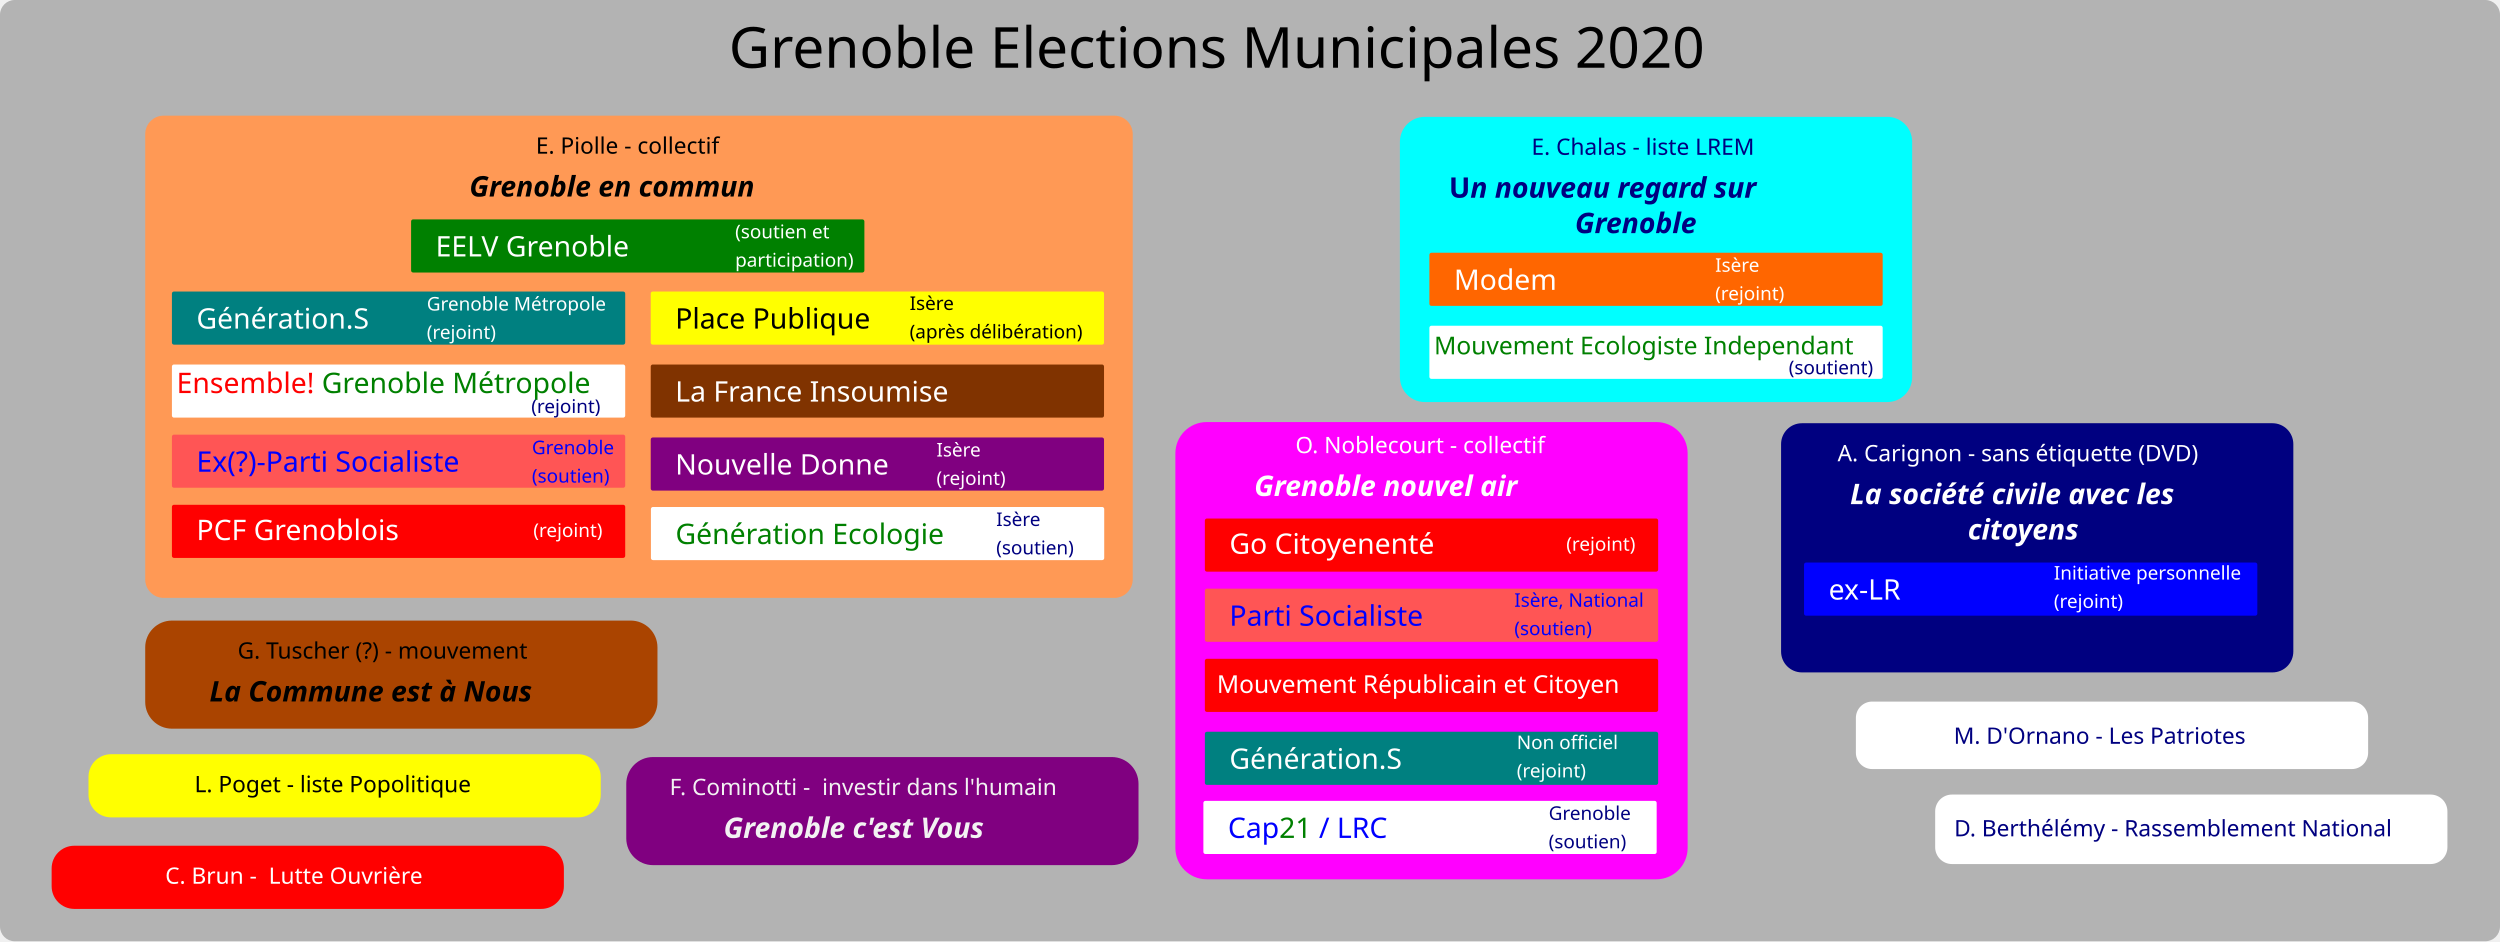
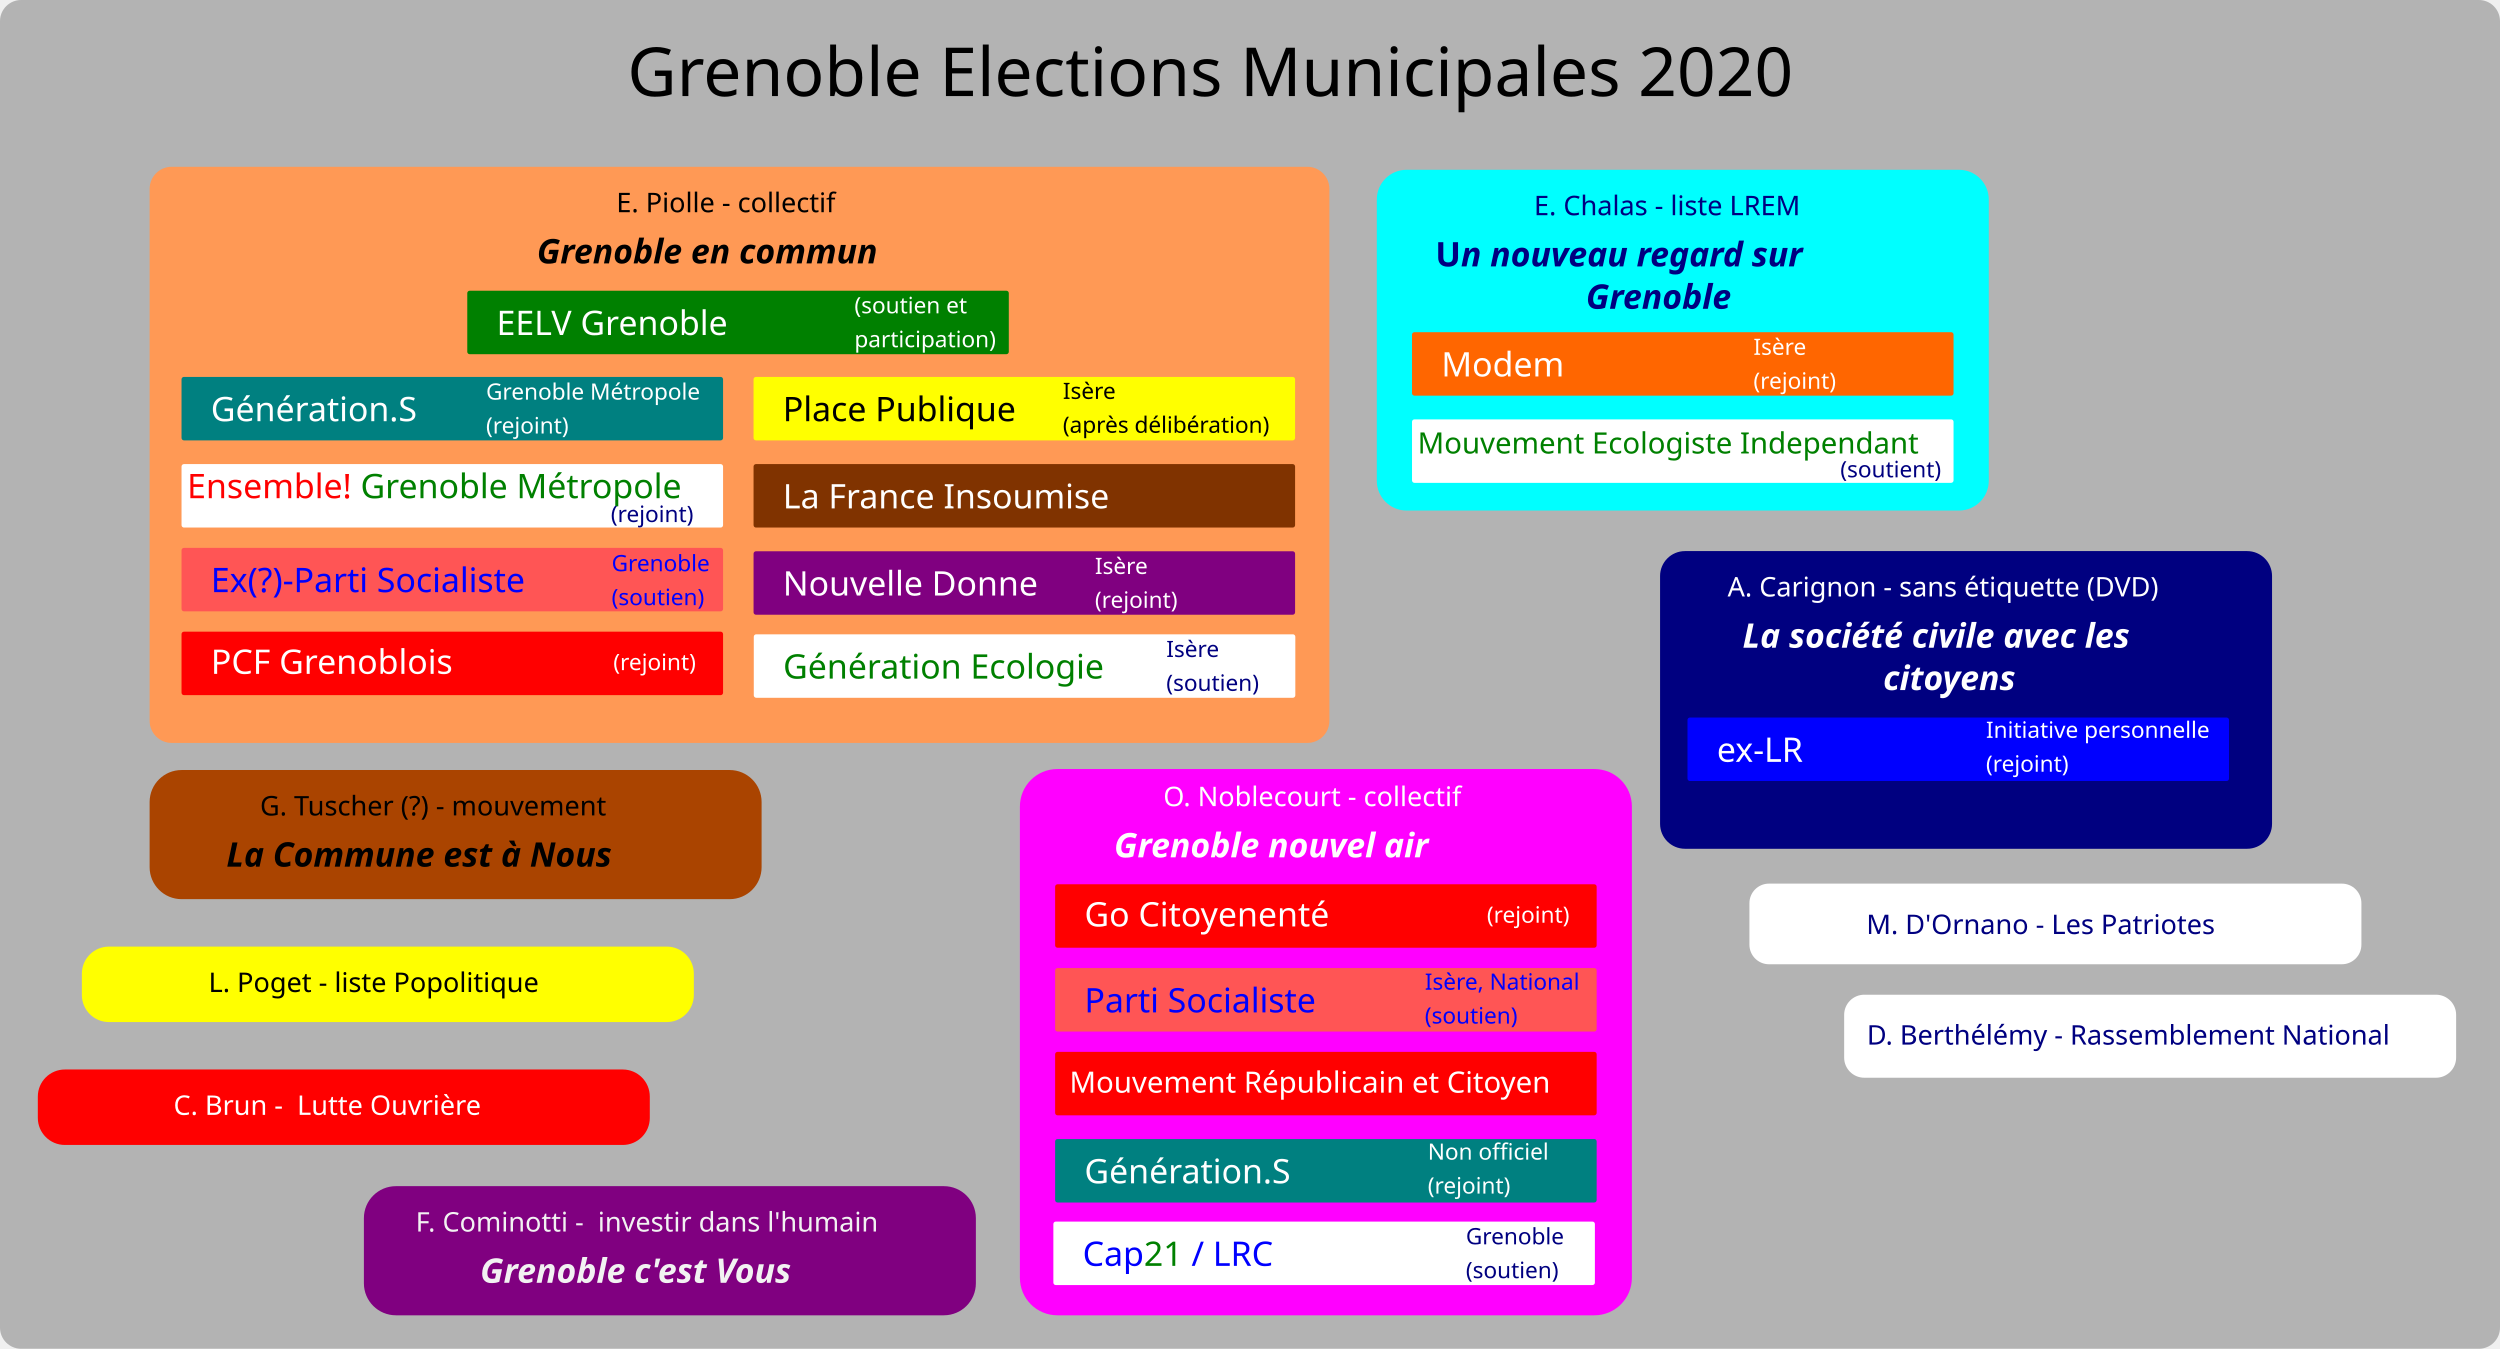
- <svg xmlns="http://www.w3.org/2000/svg" width="466.528mm" height="175.652mm" viewBox="0 0 466.528 175.652" version="1.1" id="svg8">
+ <svg xmlns="http://www.w3.org/2000/svg" width="390.507mm" height="210.681mm" viewBox="0 0 390.507 210.681" version="1.1" id="svg8">
  <defs id="defs2">
    <marker style="overflow:visible" id="Arrow2Lend" refX="0" refY="0" orient="auto">
      <path transform="matrix(-1.1,0,0,-1.1,-1.1,0)" d="M 8.719,4.034 -2.207,0.016 8.719,-4.002 c -1.745,2.372 -1.735,5.617 -6e-7,8.035 z" style="fill:#000000;fill-opacity:1;fill-rule:evenodd;stroke:#000000;stroke-width:0.625;stroke-linejoin:round;stroke-opacity:1" id="path1338" />
    </marker>
    <marker style="overflow:visible" id="Arrow2Lstart" refX="0" refY="0" orient="auto">
      <path transform="matrix(1.1,0,0,1.1,1.1,0)" d="M 8.719,4.034 -2.207,0.016 8.719,-4.002 c -1.745,2.372 -1.735,5.617 -6e-7,8.035 z" style="fill:#000000;fill-opacity:1;fill-rule:evenodd;stroke:#000000;stroke-width:0.625;stroke-linejoin:round;stroke-opacity:1" id="path1335" />
    </marker>
  </defs>
-   <g transform="translate(122.708,-16.59219)" id="layer1">
-     <rect ry="2.754" y="16.592" x="-122.708" height="175.652" width="466.528" id="rect1052" style="fill:#b3b3b3;stroke-width:0.31" />
-     <text xml:space="preserve" style="font-style:normal;font-weight:normal;font-size:10.583px;line-height:1.25;font-family:sans-serif;fill:#000000;fill-opacity:1;stroke:none;stroke-width:0.265" x="13.296" y="29.238" id="text12">
-       <tspan id="tspan10" x="13.296" y="29.238" style="stroke-width:0.265">Grenoble Elections Municipales 2020</tspan>
+   <g transform="translate(118.9815,-12.12036)" id="layer1">
+     <rect ry="3.303" y="12.12" x="-118.982" height="210.681" width="390.507" id="rect1052" style="fill:#b3b3b3;stroke-width:0.311" />
+     <text xml:space="preserve" style="font-style:normal;font-weight:normal;font-size:10.583px;line-height:1.25;font-family:sans-serif;fill:#000000;fill-opacity:1;stroke:none;stroke-width:0.265" x="-20.988" y="27.121" id="text12">
+       <tspan id="tspan10" x="-20.988" y="27.121" style="stroke-width:0.265">Grenoble Elections Municipales 2020</tspan>
    </text>
    <rect style="fill:#ff9955;fill-rule:evenodd;stroke-width:0.265" id="rect14" width="184.283" height="89.995" x="-95.61" y="38.172" ry="3.448" />
    <text xml:space="preserve" style="font-style:normal;font-weight:normal;font-size:5.292px;line-height:1.25;font-family:sans-serif;fill:#000000;fill-opacity:1;stroke:none;stroke-width:0.265" x="-35.112" y="53.266" id="text18">
      <tspan id="tspan16" x="-35.112" y="53.266" style="font-style:italic;font-variant:normal;font-weight:bold;font-stretch:normal;font-family:sans-serif;-inkscape-font-specification:'sans-serif Bold Italic';stroke-width:0.265">Grenoble en commun</tspan>
    </text>
    <text xml:space="preserve" style="font-style:normal;font-weight:normal;font-size:4.233px;line-height:1.25;font-family:sans-serif;fill:#000000;fill-opacity:1;stroke:none;stroke-width:0.265" x="-22.703" y="45.262" id="text22">
      <tspan id="tspan20" x="-22.703" y="45.262" style="stroke-width:0.265">E. Piolle - collectif</tspan>
    </text>
-     <rect ry="4.644" y="38.395" x="138.531" height="53.225" width="95.592" id="rect14-2" style="fill:#00ffff;fill-rule:evenodd;stroke-width:0.147" />
-     <text id="text18-9" y="53.488" x="185.984" style="font-style:normal;font-weight:normal;font-size:5.292px;line-height:1.25;font-family:sans-serif;text-align:center;text-anchor:middle;fill:#000080;fill-opacity:1;stroke:none;stroke-width:0.265" xml:space="preserve">
-       <tspan style="font-style:normal;font-variant:normal;font-weight:bold;font-stretch:normal;font-family:sans-serif;-inkscape-font-specification:'sans-serif Bold';text-align:center;text-anchor:middle;fill:#000080;stroke-width:0.265" y="53.488" x="185.984" id="tspan16-8">U<tspan style="font-style:italic;font-variant:normal;font-weight:bold;font-stretch:normal;font-family:sans-serif;-inkscape-font-specification:'sans-serif Bold Italic';fill:#000080" id="tspan53">n nouveau regard sur</tspan>
+     <rect ry="4.644" y="38.643" x="96.078" height="53.225" width="95.592" id="rect14-2" style="fill:#00ffff;fill-rule:evenodd;stroke-width:0.147" />
+     <text id="text18-9" y="53.736" x="143.531" style="font-style:normal;font-weight:normal;font-size:5.292px;line-height:1.25;font-family:sans-serif;text-align:center;text-anchor:middle;fill:#000080;fill-opacity:1;stroke:none;stroke-width:0.265" xml:space="preserve">
+       <tspan style="font-style:normal;font-variant:normal;font-weight:bold;font-stretch:normal;font-family:sans-serif;-inkscape-font-specification:'sans-serif Bold';text-align:center;text-anchor:middle;fill:#000080;stroke-width:0.265" y="53.736" x="143.531" id="tspan16-8">U<tspan style="font-style:italic;font-variant:normal;font-weight:bold;font-stretch:normal;font-family:sans-serif;-inkscape-font-specification:'sans-serif Bold Italic';fill:#000080" id="tspan53">n nouveau regard sur</tspan>
      </tspan>
-       <tspan style="font-style:italic;font-variant:normal;font-weight:bold;font-stretch:normal;font-family:sans-serif;-inkscape-font-specification:'sans-serif Bold Italic';text-align:center;text-anchor:middle;fill:#000080;stroke-width:0.265" y="60.103" x="185.984" id="tspan51">Grenoble</tspan>
-     </text>
-     <text id="text22-2" y="45.484" x="163.087" style="font-style:normal;font-weight:normal;font-size:4.233px;line-height:1.25;font-family:sans-serif;fill:#000080;fill-opacity:1;stroke:none;stroke-width:0.265" xml:space="preserve">
-       <tspan style="fill:#000080;stroke-width:0.265" y="45.484" x="163.087" id="tspan20-0">E. Chalas - liste LREM</tspan>
-     </text>
-     <rect style="fill:#000080;fill-rule:evenodd;stroke-width:0.137" id="rect14-2-5" width="95.592" height="46.499" x="209.661" y="95.572" ry="3.893" />
-     <text xml:space="preserve" style="font-style:normal;font-weight:normal;font-size:5.292px;line-height:1.25;font-family:sans-serif;text-align:center;text-anchor:middle;fill:#ffffff;fill-opacity:1;stroke:none;stroke-width:0.265" x="258.285" y="110.666" id="text18-9-8">
-       <tspan id="tspan51-5" x="258.285" y="110.666" style="font-style:italic;font-variant:normal;font-weight:bold;font-stretch:normal;font-family:sans-serif;-inkscape-font-specification:'sans-serif Bold Italic';text-align:center;text-anchor:middle;fill:#ffffff;stroke-width:0.265">La société civile avec les </tspan>
-       <tspan id="tspan93" x="258.285" y="117.28" style="font-style:italic;font-variant:normal;font-weight:bold;font-stretch:normal;font-family:sans-serif;-inkscape-font-specification:'sans-serif Bold Italic';text-align:center;text-anchor:middle;fill:#ffffff;stroke-width:0.265">citoyens</tspan>
-     </text>
-     <text xml:space="preserve" style="font-style:normal;font-weight:normal;font-size:4.233px;line-height:1.25;font-family:sans-serif;fill:#ffffff;fill-opacity:1;stroke:none;stroke-width:0.265" x="220.205" y="102.661" id="text22-2-1">
-       <tspan id="tspan20-0-3" x="220.205" y="102.661" style="fill:#ffffff;stroke-width:0.265">A. Carignon - sans étiquette (DVD)</tspan>
-     </text>
-     <rect style="fill:#ff00ff;fill-rule:evenodd;stroke-width:0.186" id="rect14-2-2" width="95.592" height="85.329" x="96.631" y="95.352" ry="5.845" />
-     <text xml:space="preserve" style="font-style:normal;font-weight:normal;font-size:5.292px;line-height:1.25;font-family:sans-serif;text-align:center;text-anchor:middle;fill:#ffffff;fill-opacity:1;stroke:none;stroke-width:0.265" x="144.151" y="109.149" id="text18-9-1">
-       <tspan id="tspan51-1" x="144.151" y="109.149" style="font-style:italic;font-variant:normal;font-weight:bold;font-stretch:normal;font-family:sans-serif;-inkscape-font-specification:'sans-serif Bold Italic';text-align:center;text-anchor:middle;fill:#ffffff;stroke-width:0.265">Grenoble nouvel air<tspan style="font-style:normal;font-variant:normal;font-weight:bold;font-stretch:normal;font-family:sans-serif;-inkscape-font-specification:'sans-serif Bold';text-align:center;text-anchor:middle;fill:#ffffff;stroke-width:0.265" id="tspan128" />
+       <tspan style="font-style:italic;font-variant:normal;font-weight:bold;font-stretch:normal;font-family:sans-serif;-inkscape-font-specification:'sans-serif Bold Italic';text-align:center;text-anchor:middle;fill:#000080;stroke-width:0.265" y="60.351" x="143.531" id="tspan51">Grenoble</tspan>
+     </text>
+     <text id="text22-2" y="45.732" x="120.634" style="font-style:normal;font-weight:normal;font-size:4.233px;line-height:1.25;font-family:sans-serif;fill:#000080;fill-opacity:1;stroke:none;stroke-width:0.265" xml:space="preserve">
+       <tspan style="fill:#000080;stroke-width:0.265" y="45.732" x="120.634" id="tspan20-0">E. Chalas - liste LREM</tspan>
+     </text>
+     <rect style="fill:#000080;fill-rule:evenodd;stroke-width:0.137" id="rect14-2-5" width="95.592" height="46.499" x="140.326" y="98.203" ry="3.893" />
+     <text xml:space="preserve" style="font-style:normal;font-weight:normal;font-size:5.292px;line-height:1.25;font-family:sans-serif;text-align:center;text-anchor:middle;fill:#ffffff;fill-opacity:1;stroke:none;stroke-width:0.265" x="188.949" y="113.296" id="text18-9-8">
+       <tspan id="tspan51-5" x="188.949" y="113.296" style="font-style:italic;font-variant:normal;font-weight:bold;font-stretch:normal;font-family:sans-serif;-inkscape-font-specification:'sans-serif Bold Italic';text-align:center;text-anchor:middle;fill:#ffffff;stroke-width:0.265">La société civile avec les </tspan>
+       <tspan id="tspan93" x="188.949" y="119.911" style="font-style:italic;font-variant:normal;font-weight:bold;font-stretch:normal;font-family:sans-serif;-inkscape-font-specification:'sans-serif Bold Italic';text-align:center;text-anchor:middle;fill:#ffffff;stroke-width:0.265">citoyens</tspan>
+     </text>
+     <text xml:space="preserve" style="font-style:normal;font-weight:normal;font-size:4.233px;line-height:1.25;font-family:sans-serif;fill:#ffffff;fill-opacity:1;stroke:none;stroke-width:0.265" x="150.87" y="105.292" id="text22-2-1">
+       <tspan id="tspan20-0-3" x="150.87" y="105.292" style="fill:#ffffff;stroke-width:0.265">A. Carignon - sans étiquette (DVD)</tspan>
+     </text>
+     <rect style="fill:#ff00ff;fill-rule:evenodd;stroke-width:0.186" id="rect14-2-2" width="95.592" height="85.329" x="40.331" y="132.245" ry="5.845" />
+     <text xml:space="preserve" style="font-style:normal;font-weight:normal;font-size:5.292px;line-height:1.25;font-family:sans-serif;text-align:center;text-anchor:middle;fill:#ffffff;fill-opacity:1;stroke:none;stroke-width:0.265" x="87.85" y="146.042" id="text18-9-1">
+       <tspan id="tspan51-1" x="87.85" y="146.042" style="font-style:italic;font-variant:normal;font-weight:bold;font-stretch:normal;font-family:sans-serif;-inkscape-font-specification:'sans-serif Bold Italic';text-align:center;text-anchor:middle;fill:#ffffff;stroke-width:0.265">Grenoble nouvel air<tspan style="font-style:normal;font-variant:normal;font-weight:bold;font-stretch:normal;font-family:sans-serif;-inkscape-font-specification:'sans-serif Bold';text-align:center;text-anchor:middle;fill:#ffffff;stroke-width:0.265" id="tspan128" />
      </tspan>
    </text>
-     <text xml:space="preserve" style="font-style:normal;font-weight:normal;font-size:4.233px;line-height:1.25;font-family:sans-serif;fill:#ffffff;fill-opacity:1;stroke:none;stroke-width:0.265" x="119.026" y="101.145" id="text22-2-8">
-       <tspan id="tspan20-0-7" x="119.026" y="101.145" style="fill:#ffffff;stroke-width:0.265">O. Noblecourt - collectif</tspan>
+     <text xml:space="preserve" style="font-style:normal;font-weight:normal;font-size:4.233px;line-height:1.25;font-family:sans-serif;fill:#ffffff;fill-opacity:1;stroke:none;stroke-width:0.265" x="62.726" y="138.037" id="text22-2-8">
+       <tspan id="tspan20-0-7" x="62.726" y="138.037" style="fill:#ffffff;stroke-width:0.265">O. Noblecourt - collectif</tspan>
    </text>
    <rect ry="0.38" y="57.533" x="-45.993" height="9.914" width="84.589" id="rect14-3" style="fill:#008000;fill-rule:evenodd;stroke-width:0.06" />
    <text xml:space="preserve" style="font-style:normal;font-weight:normal;font-size:5.292px;line-height:1.25;font-family:sans-serif;fill:#000000;fill-opacity:1;stroke:none;stroke-width:0.265" x="-41.421" y="64.453" id="text125">
      <tspan id="tspan123" x="-41.421" y="64.453" style="fill:#ffffff;stroke-width:0.265">EELV Grenoble</tspan>
    </text>
    <rect style="fill:#ffff00;fill-rule:evenodd;stroke-width:0.06" id="rect14-3-9" width="84.589" height="9.914" x="-1.274" y="70.995" ry="0.38" />
    <text id="text125-1" y="77.914" x="3.298" style="font-style:normal;font-weight:normal;font-size:5.292px;line-height:1.25;font-family:sans-serif;fill:#000000;fill-opacity:1;stroke:none;stroke-width:0.265" xml:space="preserve">
      <tspan style="fill:#000000;stroke-width:0.265" y="77.914" x="3.298" id="tspan123-7">Place Publique</tspan>
    </text>
    <text xml:space="preserve" style="font-size:4.233px;line-height:1.25;font-family:sans-serif;stroke-width:0.265" x="47.039" y="74.436" id="text150">
      <tspan id="tspan148" x="47.039" y="74.436" style="font-size:3.528px;stroke-width:0.265">Isère</tspan>
      <tspan x="47.039" y="79.727" style="font-size:3.528px;stroke-width:0.265" id="tspan152">(après délibération)</tspan>
    </text>
    <rect ry="0.38" y="84.612" x="-1.274" height="9.914" width="84.589" id="rect14-3-9-0" style="fill:#803300;fill-rule:evenodd;stroke-width:0.06" />
    <text xml:space="preserve" style="font-style:normal;font-weight:normal;font-size:5.292px;line-height:1.25;font-family:sans-serif;fill:#ffffff;fill-opacity:1;stroke:none;stroke-width:0.265" x="3.298" y="91.532" id="text125-1-9">
      <tspan id="tspan123-7-5" x="3.298" y="91.532" style="fill:#ffffff;stroke-width:0.265">La France Insoumise</tspan>
    </text>
    <rect style="fill:#800080;fill-rule:evenodd;stroke-width:0.06" id="rect14-3-9-0-0" width="84.589" height="9.914" x="-1.274" y="98.23" ry="0.38" />
    <text id="text125-1-9-3" y="105.149" x="3.298" style="font-style:normal;font-weight:normal;font-size:5.292px;line-height:1.25;font-family:sans-serif;fill:#ffffff;fill-opacity:1;stroke:none;stroke-width:0.265" xml:space="preserve">
      <tspan style="fill:#ffffff;stroke-width:0.265" y="105.149" x="3.298" id="tspan123-7-5-9">Nouvelle Donne</tspan>
    </text>
    <text id="text150-3" y="101.779" x="52.047" style="font-size:4.233px;line-height:1.25;font-family:sans-serif;fill:#ffffff;stroke-width:0.265" xml:space="preserve">
      <tspan style="font-size:3.528px;fill:#ffffff;stroke-width:0.265" y="101.779" x="52.047" id="tspan148-7">Isère</tspan>
      <tspan id="tspan152-8" style="font-size:3.528px;fill:#ffffff;stroke-width:0.265" y="107.071" x="52.047">(rejoint)</tspan>
    </text>
    <rect ry="0.38" y="111.2" x="-1.238" height="9.914" width="84.589" id="rect14-3-9-0-0-4" style="fill:#ffffff;fill-rule:evenodd;stroke-width:0.06" />
    <text xml:space="preserve" style="font-style:normal;font-weight:normal;font-size:5.292px;line-height:1.25;font-family:sans-serif;fill:#008000;fill-opacity:1;stroke:none;stroke-width:0.265" x="3.334" y="118.119" id="text125-1-9-3-9">
      <tspan id="tspan123-7-5-9-1" x="3.334" y="118.119" style="fill:#008000;stroke-width:0.265">Génération Ecologie</tspan>
    </text>
    <text xml:space="preserve" style="font-size:4.233px;line-height:1.25;font-family:sans-serif;fill:#000080;stroke-width:0.265" x="63.197" y="114.749" id="text150-3-7">
      <tspan id="tspan148-7-5" x="63.197" y="114.749" style="font-size:3.528px;fill:#000080;stroke-width:0.265">Isère</tspan>
      <tspan x="63.197" y="120.04" style="font-size:3.528px;fill:#000080;stroke-width:0.265" id="tspan152-8-5">(soutien)</tspan>
    </text>
-     <rect ry="0.38" y="63.76" x="144.032" height="9.914" width="84.589" id="rect14-3-9-0-0-45" style="fill:#ff6600;fill-rule:evenodd;stroke-width:0.06" />
-     <text xml:space="preserve" style="font-style:normal;font-weight:normal;font-size:5.292px;line-height:1.25;font-family:sans-serif;fill:#ffffff;fill-opacity:1;stroke:none;stroke-width:0.265" x="148.61" y="70.68" id="text125-1-9-3-8">
-       <tspan id="tspan123-7-5-9-6" x="148.61" y="70.68" style="fill:#ffffff;stroke-width:0.265">Modem</tspan>
-     </text>
-     <text xml:space="preserve" style="font-size:4.233px;line-height:1.25;font-family:sans-serif;fill:#ffffff;stroke-width:0.265" x="197.36" y="67.309" id="text150-3-2">
-       <tspan id="tspan148-7-51" x="197.36" y="67.309" style="font-size:3.528px;fill:#ffffff;stroke-width:0.265">Isère</tspan>
-       <tspan x="197.36" y="72.601" style="font-size:3.528px;fill:#ffffff;stroke-width:0.265" id="tspan152-8-3">(rejoint)</tspan>
-     </text>
-     <rect style="fill:#ff0000;fill-rule:evenodd;stroke-width:0.06" id="rect14-3-9-0-0-45-9" width="84.589" height="9.914" x="102.133" y="113.354" ry="0.38" />
-     <text id="text125-1-9-3-8-3" y="119.943" x="106.711" style="font-style:normal;font-weight:normal;font-size:5.292px;line-height:1.25;font-family:sans-serif;fill:#ffffff;fill-opacity:1;stroke:none;stroke-width:0.265" xml:space="preserve">
-       <tspan style="fill:#ffffff;stroke-width:0.265" y="119.943" x="106.711" id="tspan123-7-5-9-6-4">Go Citoyenenté</tspan>
-     </text>
-     <text id="text150-3-2-1" y="119.363" x="169.57" style="font-size:4.233px;line-height:1.25;font-family:sans-serif;fill:#ffffff;stroke-width:0.265" xml:space="preserve">
-       <tspan id="tspan152-8-3-5" style="font-size:3.528px;fill:#ffffff;stroke-width:0.265" y="119.363" x="169.57">(rejoint)</tspan>
-     </text>
-     <rect ry="3.052" y="147.513" x="223.62" height="12.596" width="95.592" id="rect14-2-2-5" style="fill:#ffffff;fill-rule:evenodd;stroke-width:0.071" />
-     <text id="text22-2-8-0" y="155.387" x="241.887" style="font-style:normal;font-weight:normal;font-size:4.233px;line-height:1.25;font-family:sans-serif;fill:#000080;fill-opacity:1;stroke:none;stroke-width:0.265" xml:space="preserve">
-       <tspan style="fill:#000080;stroke-width:0.265" y="155.387" x="241.887" id="tspan20-0-7-6">M. D'Ornano - Les Patriotes</tspan>
+     <rect ry="0.38" y="64.009" x="101.579" height="9.914" width="84.589" id="rect14-3-9-0-0-45" style="fill:#ff6600;fill-rule:evenodd;stroke-width:0.06" />
+     <text xml:space="preserve" style="font-style:normal;font-weight:normal;font-size:5.292px;line-height:1.25;font-family:sans-serif;fill:#ffffff;fill-opacity:1;stroke:none;stroke-width:0.265" x="106.157" y="70.928" id="text125-1-9-3-8">
+       <tspan id="tspan123-7-5-9-6" x="106.157" y="70.928" style="fill:#ffffff;stroke-width:0.265">Modem</tspan>
+     </text>
+     <text xml:space="preserve" style="font-size:4.233px;line-height:1.25;font-family:sans-serif;fill:#ffffff;stroke-width:0.265" x="154.907" y="67.558" id="text150-3-2">
+       <tspan id="tspan148-7-51" x="154.907" y="67.558" style="font-size:3.528px;fill:#ffffff;stroke-width:0.265">Isère</tspan>
+       <tspan x="154.907" y="72.849" style="font-size:3.528px;fill:#ffffff;stroke-width:0.265" id="tspan152-8-3">(rejoint)</tspan>
+     </text>
+     <rect style="fill:#ff0000;fill-rule:evenodd;stroke-width:0.06" id="rect14-3-9-0-0-45-9" width="84.589" height="9.914" x="45.832" y="150.246" ry="0.38" />
+     <text id="text125-1-9-3-8-3" y="156.836" x="50.41" style="font-style:normal;font-weight:normal;font-size:5.292px;line-height:1.25;font-family:sans-serif;fill:#ffffff;fill-opacity:1;stroke:none;stroke-width:0.265" xml:space="preserve">
+       <tspan style="fill:#ffffff;stroke-width:0.265" y="156.836" x="50.41" id="tspan123-7-5-9-6-4">Go Citoyenenté</tspan>
+     </text>
+     <text id="text150-3-2-1" y="156.256" x="113.27" style="font-size:4.233px;line-height:1.25;font-family:sans-serif;fill:#ffffff;stroke-width:0.265" xml:space="preserve">
+       <tspan id="tspan152-8-3-5" style="font-size:3.528px;fill:#ffffff;stroke-width:0.265" y="156.256" x="113.27">(rejoint)</tspan>
+     </text>
+     <rect ry="3.052" y="150.144" x="154.284" height="12.596" width="95.592" id="rect14-2-2-5" style="fill:#ffffff;fill-rule:evenodd;stroke-width:0.071" />
+     <text id="text22-2-8-0" y="158.018" x="172.551" style="font-style:normal;font-weight:normal;font-size:4.233px;line-height:1.25;font-family:sans-serif;fill:#000080;fill-opacity:1;stroke:none;stroke-width:0.265" xml:space="preserve">
+       <tspan style="fill:#000080;stroke-width:0.265" y="158.018" x="172.551" id="tspan20-0-7-6">M. D'Ornano - Les Patriotes</tspan>
    </text>
    <rect ry="0.38" y="70.995" x="-90.626" height="9.914" width="84.589" id="rect14-3-9-0-0-7" style="fill:#008080;fill-rule:evenodd;stroke-width:0.06" />
    <text xml:space="preserve" style="font-style:normal;font-weight:normal;font-size:5.292px;line-height:1.25;font-family:sans-serif;fill:#ffffff;fill-opacity:1;stroke:none;stroke-width:0.265" x="-86.054" y="77.914" id="text125-1-9-3-7">
      <tspan id="tspan123-7-5-9-9" x="-86.054" y="77.914" style="fill:#ffffff;stroke-width:0.265">Génération.S</tspan>
    </text>
    <text xml:space="preserve" style="font-size:4.233px;line-height:1.25;font-family:sans-serif;fill:#ffffff;stroke-width:0.265" x="-43.067" y="74.543" id="text150-3-5">
      <tspan id="tspan148-7-3" x="-43.067" y="74.543" style="font-size:3.528px;fill:#ffffff;stroke-width:0.265">Grenoble Métropole</tspan>
      <tspan x="-43.067" y="79.835" style="font-size:3.528px;fill:#ffffff;stroke-width:0.265" id="tspan152-8-33">(rejoint)</tspan>
    </text>
    <rect style="fill:#ffffff;fill-rule:evenodd;stroke-width:0.06" id="rect14-3-9-0-0-4-3" width="84.589" height="9.914" x="-90.626" y="84.612" ry="0.38" />
    <text id="text125-1-9-3-9-5" y="89.944" x="-89.758" style="font-style:normal;font-weight:normal;font-size:5.292px;line-height:1.25;font-family:sans-serif;fill:#ff0000;fill-opacity:1;stroke:none;stroke-width:0.265" xml:space="preserve">
      <tspan style="fill:#ff0000;stroke-width:0.265" y="89.944" x="-89.758" id="tspan123-7-5-9-1-0">Ensemble! <tspan id="tspan1154" style="fill:#008000">Grenoble Métropole</tspan>
      </tspan>
    </text>
    <text id="text150-3-7-2" y="93.662" x="-23.572" style="font-size:4.233px;line-height:1.25;font-family:sans-serif;fill:#000080;stroke-width:0.265" xml:space="preserve">
      <tspan id="tspan152-8-5-2" style="font-size:3.528px;fill:#000080;stroke-width:0.265" y="93.662" x="-23.572">(rejoint)</tspan>
    </text>
-     <rect style="fill:#ffffff;fill-rule:evenodd;stroke-width:0.072" id="rect14-2-2-5-6" width="95.592" height="12.968" x="238.415" y="164.866" ry="3.142" />
-     <rect ry="0.38" y="126.442" x="102.133" height="9.914" width="84.589" id="rect14-3-9-0-0-45-9-9" style="fill:#ff5555;fill-opacity:1;fill-rule:evenodd;stroke-width:0.06" />
-     <text xml:space="preserve" style="font-style:normal;font-weight:normal;font-size:5.292px;line-height:1.25;font-family:sans-serif;fill:#0000ff;fill-opacity:1;stroke:none;stroke-width:0.265" x="106.711" y="133.369" id="text125-1-9-3-8-3-0">
-       <tspan id="tspan123-7-5-9-6-4-7" x="106.711" y="133.369" style="fill:#0000ff;stroke-width:0.265">Parti Socialiste</tspan>
-     </text>
-     <text xml:space="preserve" style="font-size:4.233px;line-height:1.25;font-family:sans-serif;fill:#0000ff;stroke-width:0.265" x="159.877" y="129.827" id="text150-3-2-1-1">
-       <tspan x="159.877" y="129.827" style="font-size:3.528px;fill:#0000ff;stroke-width:0.265" id="tspan152-8-3-5-6">Isère, National</tspan>
-       <tspan id="tspan1267" x="159.877" y="135.119" style="font-size:3.528px;fill:#0000ff;stroke-width:0.265">(soutien)</tspan>
+     <rect style="fill:#ffffff;fill-rule:evenodd;stroke-width:0.072" id="rect14-2-2-5-6" width="95.592" height="12.968" x="169.08" y="167.497" ry="3.142" />
+     <rect ry="0.38" y="163.335" x="45.832" height="9.914" width="84.589" id="rect14-3-9-0-0-45-9-9" style="fill:#ff5555;fill-opacity:1;fill-rule:evenodd;stroke-width:0.06" />
+     <text xml:space="preserve" style="font-style:normal;font-weight:normal;font-size:5.292px;line-height:1.25;font-family:sans-serif;fill:#0000ff;fill-opacity:1;stroke:none;stroke-width:0.265" x="50.41" y="170.262" id="text125-1-9-3-8-3-0">
+       <tspan id="tspan123-7-5-9-6-4-7" x="50.41" y="170.262" style="fill:#0000ff;stroke-width:0.265">Parti Socialiste</tspan>
+     </text>
+     <text xml:space="preserve" style="font-size:4.233px;line-height:1.25;font-family:sans-serif;fill:#0000ff;stroke-width:0.265" x="103.577" y="166.72" id="text150-3-2-1-1">
+       <tspan x="103.577" y="166.72" style="font-size:3.528px;fill:#0000ff;stroke-width:0.265" id="tspan152-8-3-5-6">Isère, National</tspan>
+       <tspan id="tspan1267" x="103.577" y="172.011" style="font-size:3.528px;fill:#0000ff;stroke-width:0.265">(soutien)</tspan>
    </text>
    <rect style="fill:#ff5555;fill-rule:evenodd;stroke-width:0.06" id="rect14-3-9-0-0-45-9-9-2" width="84.589" height="9.914" x="-90.626" y="97.701" ry="0.38" />
    <text id="text125-1-9-3-8-3-0-8" y="104.62" x="-86.048" style="font-style:normal;font-weight:normal;font-size:5.292px;line-height:1.25;font-family:sans-serif;fill:#0000ff;fill-opacity:1;stroke:none;stroke-width:0.265" xml:space="preserve">
      <tspan style="fill:#0000ff;stroke-width:0.265" y="104.62" x="-86.048" id="tspan123-7-5-9-6-4-7-2">Ex(?)-Parti Socialiste</tspan>
    </text>
    <text id="text150-3-2-1-1-4" y="101.353" x="-23.45" style="font-size:4.233px;line-height:1.25;font-family:sans-serif;fill:#0000ff;stroke-width:0.265" xml:space="preserve">
      <tspan id="tspan152-8-3-5-6-8" style="font-size:3.528px;fill:#0000ff;stroke-width:0.265" y="101.353" x="-23.45">Grenoble</tspan>
      <tspan style="font-size:3.528px;fill:#0000ff;stroke-width:0.265" y="106.645" x="-23.45" id="tspan1267-3">(soutien)</tspan>
    </text>
-     <rect ry="0.38" y="139.531" x="102.133" height="9.914" width="84.589" id="rect14-3-9-0-0-45-9-3" style="fill:#ff0000;fill-rule:evenodd;stroke-width:0.06" />
-     <text xml:space="preserve" style="font-style:normal;font-weight:normal;font-size:4.586px;line-height:1.25;font-family:sans-serif;fill:#ffffff;fill-opacity:1;stroke:none;stroke-width:0.265" x="104.362" y="145.903" id="text125-1-9-3-8-3-9">
-       <tspan id="tspan123-7-5-9-6-4-9" x="104.362" y="145.903" style="fill:#ffffff;stroke-width:0.265">Mouvement Républicain et Citoyen</tspan>
-     </text>
-     <rect style="fill:#008080;fill-rule:evenodd;stroke-width:0.06" id="rect14-3-9-0-0-7-6" width="84.589" height="9.914" x="102.133" y="153.148" ry="0.38" />
-     <text id="text125-1-9-3-7-5" y="160.068" x="106.704" style="font-style:normal;font-weight:normal;font-size:5.292px;line-height:1.25;font-family:sans-serif;fill:#ffffff;fill-opacity:1;stroke:none;stroke-width:0.265" xml:space="preserve">
-       <tspan style="fill:#ffffff;stroke-width:0.265" y="160.068" x="106.704" id="tspan123-7-5-9-9-9">Génération.S</tspan>
-     </text>
-     <text id="text150-3-5-5" y="156.375" x="160.339" style="font-size:4.233px;line-height:1.25;font-family:sans-serif;fill:#ffffff;stroke-width:0.265" xml:space="preserve">
-       <tspan style="font-size:3.528px;fill:#ffffff;stroke-width:0.265" y="156.375" x="160.339" id="tspan148-7-3-4">Non officiel</tspan>
-       <tspan id="tspan152-8-33-9" style="font-size:3.528px;fill:#ffffff;stroke-width:0.265" y="161.666" x="160.339">(rejoint)</tspan>
+     <rect ry="0.38" y="176.423" x="45.832" height="9.914" width="84.589" id="rect14-3-9-0-0-45-9-3" style="fill:#ff0000;fill-rule:evenodd;stroke-width:0.06" />
+     <text xml:space="preserve" style="font-style:normal;font-weight:normal;font-size:4.586px;line-height:1.25;font-family:sans-serif;fill:#ffffff;fill-opacity:1;stroke:none;stroke-width:0.265" x="48.062" y="182.795" id="text125-1-9-3-8-3-9">
+       <tspan id="tspan123-7-5-9-6-4-9" x="48.062" y="182.795" style="fill:#ffffff;stroke-width:0.265">Mouvement Républicain et Citoyen</tspan>
+     </text>
+     <rect style="fill:#008080;fill-rule:evenodd;stroke-width:0.06" id="rect14-3-9-0-0-7-6" width="84.589" height="9.914" x="45.832" y="190.041" ry="0.38" />
+     <text id="text125-1-9-3-7-5" y="196.96" x="50.404" style="font-style:normal;font-weight:normal;font-size:5.292px;line-height:1.25;font-family:sans-serif;fill:#ffffff;fill-opacity:1;stroke:none;stroke-width:0.265" xml:space="preserve">
+       <tspan style="fill:#ffffff;stroke-width:0.265" y="196.96" x="50.404" id="tspan123-7-5-9-9-9">Génération.S</tspan>
+     </text>
+     <text id="text150-3-5-5" y="193.267" x="104.039" style="font-size:4.233px;line-height:1.25;font-family:sans-serif;fill:#ffffff;stroke-width:0.265" xml:space="preserve">
+       <tspan style="font-size:3.528px;fill:#ffffff;stroke-width:0.265" y="193.267" x="104.039" id="tspan148-7-3-4">Non officiel</tspan>
+       <tspan id="tspan152-8-33-9" style="font-size:3.528px;fill:#ffffff;stroke-width:0.265" y="198.559" x="104.039">(rejoint)</tspan>
    </text>
    <rect ry="0.38" y="110.79" x="-90.626" height="9.914" width="84.589" id="rect14-3-9-0-0-45-9-37" style="fill:#ff0000;fill-rule:evenodd;stroke-width:0.06" />
    <text xml:space="preserve" style="font-style:normal;font-weight:normal;font-size:5.292px;line-height:1.25;font-family:sans-serif;fill:#ffffff;fill-opacity:1;stroke:none;stroke-width:0.265" x="-86.048" y="117.379" id="text125-1-9-3-8-3-90">
      <tspan id="tspan123-7-5-9-6-4-2" x="-86.048" y="117.379" style="fill:#ffffff;stroke-width:0.265">PCF Grenoblois</tspan>
    </text>
    <text xml:space="preserve" style="font-size:4.233px;line-height:1.25;font-family:sans-serif;fill:#ffffff;stroke-width:0.265" x="-23.188" y="116.799" id="text150-3-2-1-3">
      <tspan x="-23.188" y="116.799" style="font-size:3.528px;fill:#ffffff;stroke-width:0.265" id="tspan152-8-3-5-9">(rejoint)</tspan>
    </text>
-     <rect style="fill:#0000ff;fill-rule:evenodd;stroke-width:0.06" id="rect14-3-9-0-0-45-97" width="84.589" height="9.914" x="213.944" y="121.571" ry="0.38" />
-     <text id="text125-1-9-3-8-0" y="128.49" x="218.523" style="font-style:normal;font-weight:normal;font-size:5.292px;line-height:1.25;font-family:sans-serif;fill:#ffffff;fill-opacity:1;stroke:none;stroke-width:0.265" xml:space="preserve">
-       <tspan style="fill:#ffffff;stroke-width:0.265" y="128.49" x="218.523" id="tspan123-7-5-9-6-3">ex-LR</tspan>
-     </text>
-     <text id="text150-3-2-9" y="124.747" x="260.565" style="font-size:4.233px;line-height:1.25;font-family:sans-serif;fill:#ffffff;stroke-width:0.265" xml:space="preserve">
-       <tspan style="font-size:3.528px;fill:#ffffff;stroke-width:0.265" y="124.747" x="260.565" id="tspan148-7-51-8">Initiative personnelle</tspan>
-       <tspan id="tspan152-8-3-6" style="font-size:3.528px;fill:#ffffff;stroke-width:0.265" y="130.038" x="260.565">(rejoint)</tspan>
-     </text>
-     <rect ry="0.38" y="77.378" x="144.032" height="9.914" width="84.589" id="rect14-3-9-0-0-4-3-3" style="fill:#ffffff;fill-rule:evenodd;stroke-width:0.06" />
-     <text xml:space="preserve" style="font-style:normal;font-weight:normal;font-size:4.586px;line-height:1.25;font-family:sans-serif;fill:#ff0000;fill-opacity:1;stroke:none;stroke-width:0.265" x="144.9" y="82.71" id="text125-1-9-3-9-5-6">
-       <tspan id="tspan123-7-5-9-1-0-5" x="144.9" y="82.71" style="fill:#008000;stroke-width:0.265">Mouvement Ecologiste Independant</tspan>
-     </text>
-     <text xml:space="preserve" style="font-size:4.233px;line-height:1.25;font-family:sans-serif;fill:#000080;stroke-width:0.265" x="211.086" y="86.428" id="text150-3-7-2-8">
-       <tspan x="211.086" y="86.428" style="font-size:3.528px;fill:#000080;stroke-width:0.265" id="tspan152-8-5-2-1">(soutient)</tspan>
+     <rect style="fill:#0000ff;fill-rule:evenodd;stroke-width:0.06" id="rect14-3-9-0-0-45-97" width="84.589" height="9.914" x="144.609" y="124.202" ry="0.38" />
+     <text id="text125-1-9-3-8-0" y="131.121" x="149.187" style="font-style:normal;font-weight:normal;font-size:5.292px;line-height:1.25;font-family:sans-serif;fill:#ffffff;fill-opacity:1;stroke:none;stroke-width:0.265" xml:space="preserve">
+       <tspan style="fill:#ffffff;stroke-width:0.265" y="131.121" x="149.187" id="tspan123-7-5-9-6-3">ex-LR</tspan>
+     </text>
+     <text id="text150-3-2-9" y="127.378" x="191.229" style="font-size:4.233px;line-height:1.25;font-family:sans-serif;fill:#ffffff;stroke-width:0.265" xml:space="preserve">
+       <tspan style="font-size:3.528px;fill:#ffffff;stroke-width:0.265" y="127.378" x="191.229" id="tspan148-7-51-8">Initiative personnelle</tspan>
+       <tspan id="tspan152-8-3-6" style="font-size:3.528px;fill:#ffffff;stroke-width:0.265" y="132.669" x="191.229">(rejoint)</tspan>
+     </text>
+     <rect ry="0.38" y="77.627" x="101.579" height="9.914" width="84.589" id="rect14-3-9-0-0-4-3-3" style="fill:#ffffff;fill-rule:evenodd;stroke-width:0.06" />
+     <text xml:space="preserve" style="font-style:normal;font-weight:normal;font-size:4.586px;line-height:1.25;font-family:sans-serif;fill:#ff0000;fill-opacity:1;stroke:none;stroke-width:0.265" x="102.447" y="82.958" id="text125-1-9-3-9-5-6">
+       <tspan id="tspan123-7-5-9-1-0-5" x="102.447" y="82.958" style="fill:#008000;stroke-width:0.265">Mouvement Ecologiste Independant</tspan>
+     </text>
+     <text xml:space="preserve" style="font-size:4.233px;line-height:1.25;font-family:sans-serif;fill:#000080;stroke-width:0.265" x="168.477" y="86.677" id="text150-3-7-2-8">
+       <tspan x="168.477" y="86.677" style="font-size:3.528px;fill:#000080;stroke-width:0.265" id="tspan152-8-5-2-1">(soutient)</tspan>
    </text>
    <rect ry="4.995" y="132.4" x="-95.61" height="20.172" width="95.592" id="rect14-38" style="fill:#aa4400;fill-rule:evenodd;stroke-width:0.09" />
    <text id="text18-4" y="147.494" x="-83.62" style="font-style:normal;font-weight:normal;font-size:5.292px;line-height:1.25;font-family:sans-serif;fill:#000000;fill-opacity:1;stroke:none;stroke-width:0.265" xml:space="preserve">
      <tspan style="font-style:italic;font-variant:normal;font-weight:bold;font-stretch:normal;font-family:sans-serif;-inkscape-font-specification:'sans-serif Bold Italic';stroke-width:0.265" y="147.494" x="-83.62" id="tspan16-0">La Commune est à Nous</tspan>
    </text>
    <text id="text22-0" y="139.49" x="-78.37" style="font-style:normal;font-weight:normal;font-size:4.233px;line-height:1.25;font-family:sans-serif;fill:#000000;fill-opacity:1;stroke:none;stroke-width:0.265" xml:space="preserve">
      <tspan style="stroke-width:0.265" y="139.49" x="-78.37" id="tspan20-9">G. Tuscher (?) - mouvement</tspan>
    </text>
-     <text xml:space="preserve" style="font-style:normal;font-weight:normal;font-size:4.233px;line-height:1.25;font-family:sans-serif;fill:#000080;fill-opacity:1;stroke:none;stroke-width:0.265" x="241.965" y="172.656" id="text22-2-8-0-7">
-       <tspan id="tspan20-0-7-6-6" x="241.965" y="172.656" style="fill:#000080;stroke-width:0.265">D. Berthélémy - Rassemblement National</tspan>
+     <text xml:space="preserve" style="font-style:normal;font-weight:normal;font-size:4.233px;line-height:1.25;font-family:sans-serif;fill:#000080;fill-opacity:1;stroke:none;stroke-width:0.265" x="172.629" y="175.287" id="text22-2-8-0-7">
+       <tspan id="tspan20-0-7-6-6" x="172.629" y="175.287" style="fill:#000080;stroke-width:0.265">D. Berthélémy - Rassemblement National</tspan>
    </text>
    <text id="text150-3-7-1" y="61.064" x="14.476" style="font-size:4.233px;line-height:1.25;font-family:sans-serif;fill:#ffffff;stroke-width:0.265" xml:space="preserve">
      <tspan id="tspan152-8-5-8" style="font-size:3.528px;fill:#ffffff;stroke-width:0.265" y="61.064" x="14.476">(soutien et</tspan>
      <tspan id="tspan271" style="font-size:3.528px;fill:#ffffff;stroke-width:0.265" y="66.356" x="14.476">participation)</tspan>
    </text>
-     <rect style="fill:#800080;fill-opacity:1;fill-rule:evenodd;stroke-width:0.09" id="rect14-38-0" width="95.592" height="20.172" x="-5.84" y="157.864" ry="4.995" />
-     <text xml:space="preserve" style="font-style:normal;font-weight:normal;font-size:5.292px;line-height:1.25;font-family:sans-serif;fill:#f2f2f2;fill-opacity:1;stroke:none;stroke-width:0.265" x="12.322" y="172.957" id="text18-4-0">
-       <tspan id="tspan16-0-9" x="12.322" y="172.957" style="font-style:italic;font-variant:normal;font-weight:bold;font-stretch:normal;font-family:sans-serif;-inkscape-font-specification:'sans-serif Bold Italic';fill:#f2f2f2;stroke-width:0.265">Grenoble c'est Vous</tspan>
-     </text>
-     <text xml:space="preserve" style="font-style:normal;font-weight:normal;font-size:4.233px;line-height:1.25;font-family:sans-serif;fill:#f2f2f2;fill-opacity:1;stroke:none;stroke-width:0.265" x="2.249" y="164.953" id="text22-0-7">
-       <tspan id="tspan20-9-1" x="2.249" y="164.953" style="fill:#f2f2f2;stroke-width:0.265">F. Cominotti -  investir dans l'humain</tspan>
-     </text>
-     <rect style="fill:#ffff00;fill-rule:evenodd;stroke-width:0.069" id="rect14-38-4" width="95.592" height="11.789" x="-106.194" y="157.335" ry="4.229" />
-     <text xml:space="preserve" style="font-style:normal;font-weight:normal;font-size:4.233px;line-height:1.25;font-family:sans-serif;fill:#000000;fill-opacity:1;stroke:none;stroke-width:0.265" x="-86.402" y="164.424" id="text22-0-8">
-       <tspan id="tspan20-9-14" x="-86.402" y="164.424" style="stroke-width:0.265">L. Poget - liste Popolitique</tspan>
-     </text>
-     <rect ry="4.229" y="174.416" x="-113.073" height="11.789" width="95.592" id="rect14-38-4-6" style="fill:#ff0000;fill-opacity:1;fill-rule:evenodd;stroke-width:0.069" />
-     <text id="text22-0-8-7" y="181.505" x="-91.883" style="font-style:normal;font-weight:normal;font-size:4.233px;line-height:1.25;font-family:sans-serif;fill:#ffffff;fill-opacity:1;stroke:none;stroke-width:0.265" xml:space="preserve">
-       <tspan style="fill:#ffffff;stroke-width:0.265" y="181.505" x="-91.883" id="tspan20-9-14-8">C. Brun -  Lutte Ouvrière</tspan>
-     </text>
-     <rect style="fill:#ffffff;fill-rule:evenodd;stroke-width:0.06" id="rect14-3-9-0-0-4-1" width="84.589" height="9.914" x="101.856" y="166.044" ry="0.38" />
-     <text id="text125-1-9-3-9-1" y="172.963" x="106.428" style="font-style:normal;font-weight:normal;font-size:5.292px;line-height:1.25;font-family:sans-serif;fill:#008000;fill-opacity:1;stroke:none;stroke-width:0.265" xml:space="preserve">
-       <tspan style="fill:#0000ff;stroke-width:0.265" y="172.963" x="106.428" id="tspan123-7-5-9-1-5">Cap<tspan id="tspan1213" style="fill:#008000">21</tspan> / LRC</tspan>
-     </text>
-     <text id="text150-3-7-22" y="169.593" x="166.29" style="font-size:4.233px;line-height:1.25;font-family:sans-serif;fill:#000080;stroke-width:0.265" xml:space="preserve">
-       <tspan style="font-size:3.528px;fill:#000080;stroke-width:0.265" y="169.593" x="166.29" id="tspan148-7-5-2">Grenoble</tspan>
-       <tspan id="tspan152-8-5-4" style="font-size:3.528px;fill:#000080;stroke-width:0.265" y="174.884" x="166.29">(soutien)</tspan>
+     <rect style="fill:#800080;fill-opacity:1;fill-rule:evenodd;stroke-width:0.09" id="rect14-38-0" width="95.592" height="20.172" x="-62.14" y="197.402" ry="4.995" />
+     <text xml:space="preserve" style="font-style:normal;font-weight:normal;font-size:5.292px;line-height:1.25;font-family:sans-serif;fill:#f2f2f2;fill-opacity:1;stroke:none;stroke-width:0.265" x="-43.978" y="212.496" id="text18-4-0">
+       <tspan id="tspan16-0-9" x="-43.978" y="212.496" style="font-style:italic;font-variant:normal;font-weight:bold;font-stretch:normal;font-family:sans-serif;-inkscape-font-specification:'sans-serif Bold Italic';fill:#f2f2f2;stroke-width:0.265">Grenoble c'est Vous</tspan>
+     </text>
+     <text xml:space="preserve" style="font-style:normal;font-weight:normal;font-size:4.233px;line-height:1.25;font-family:sans-serif;fill:#f2f2f2;fill-opacity:1;stroke:none;stroke-width:0.265" x="-54.051" y="204.492" id="text22-0-7">
+       <tspan id="tspan20-9-1" x="-54.051" y="204.492" style="fill:#f2f2f2;stroke-width:0.265">F. Cominotti -  investir dans l'humain</tspan>
+     </text>
+     <rect style="fill:#ffff00;fill-rule:evenodd;stroke-width:0.069" id="rect14-38-4" width="95.592" height="11.789" x="-106.194" y="159.981" ry="4.229" />
+     <text xml:space="preserve" style="font-style:normal;font-weight:normal;font-size:4.233px;line-height:1.25;font-family:sans-serif;fill:#000000;fill-opacity:1;stroke:none;stroke-width:0.265" x="-86.402" y="167.07" id="text22-0-8">
+       <tspan id="tspan20-9-14" x="-86.402" y="167.07" style="stroke-width:0.265">L. Poget - liste Popolitique</tspan>
+     </text>
+     <rect ry="4.229" y="179.178" x="-113.073" height="11.789" width="95.592" id="rect14-38-4-6" style="fill:#ff0000;fill-opacity:1;fill-rule:evenodd;stroke-width:0.069" />
+     <text id="text22-0-8-7" y="186.267" x="-91.883" style="font-style:normal;font-weight:normal;font-size:4.233px;line-height:1.25;font-family:sans-serif;fill:#ffffff;fill-opacity:1;stroke:none;stroke-width:0.265" xml:space="preserve">
+       <tspan style="fill:#ffffff;stroke-width:0.265" y="186.267" x="-91.883" id="tspan20-9-14-8">C. Brun -  Lutte Ouvrière</tspan>
+     </text>
+     <rect style="fill:#ffffff;fill-rule:evenodd;stroke-width:0.06" id="rect14-3-9-0-0-4-1" width="84.589" height="9.914" x="45.556" y="202.936" ry="0.38" />
+     <text id="text125-1-9-3-9-1" y="209.856" x="50.127" style="font-style:normal;font-weight:normal;font-size:5.292px;line-height:1.25;font-family:sans-serif;fill:#008000;fill-opacity:1;stroke:none;stroke-width:0.265" xml:space="preserve">
+       <tspan style="fill:#0000ff;stroke-width:0.265" y="209.856" x="50.127" id="tspan123-7-5-9-1-5">Cap<tspan id="tspan1213" style="fill:#008000">21</tspan> / LRC</tspan>
+     </text>
+     <text id="text150-3-7-22" y="206.485" x="109.99" style="font-size:4.233px;line-height:1.25;font-family:sans-serif;fill:#000080;stroke-width:0.265" xml:space="preserve">
+       <tspan style="font-size:3.528px;fill:#000080;stroke-width:0.265" y="206.485" x="109.99" id="tspan148-7-5-2">Grenoble</tspan>
+       <tspan id="tspan152-8-5-4" style="font-size:3.528px;fill:#000080;stroke-width:0.265" y="211.777" x="109.99">(soutien)</tspan>
    </text>
    <text xml:space="preserve" style="font-style:normal;font-weight:normal;font-size:10.583px;line-height:1.25;font-family:sans-serif;fill:#000000;fill-opacity:1;stroke:none;stroke-width:0.265" x="13.081" y="151.779" id="text1005">
      <tspan id="tspan1003" x="13.081" y="151.779" style="stroke-width:0.265" />
    </text>
  </g>
</svg>
